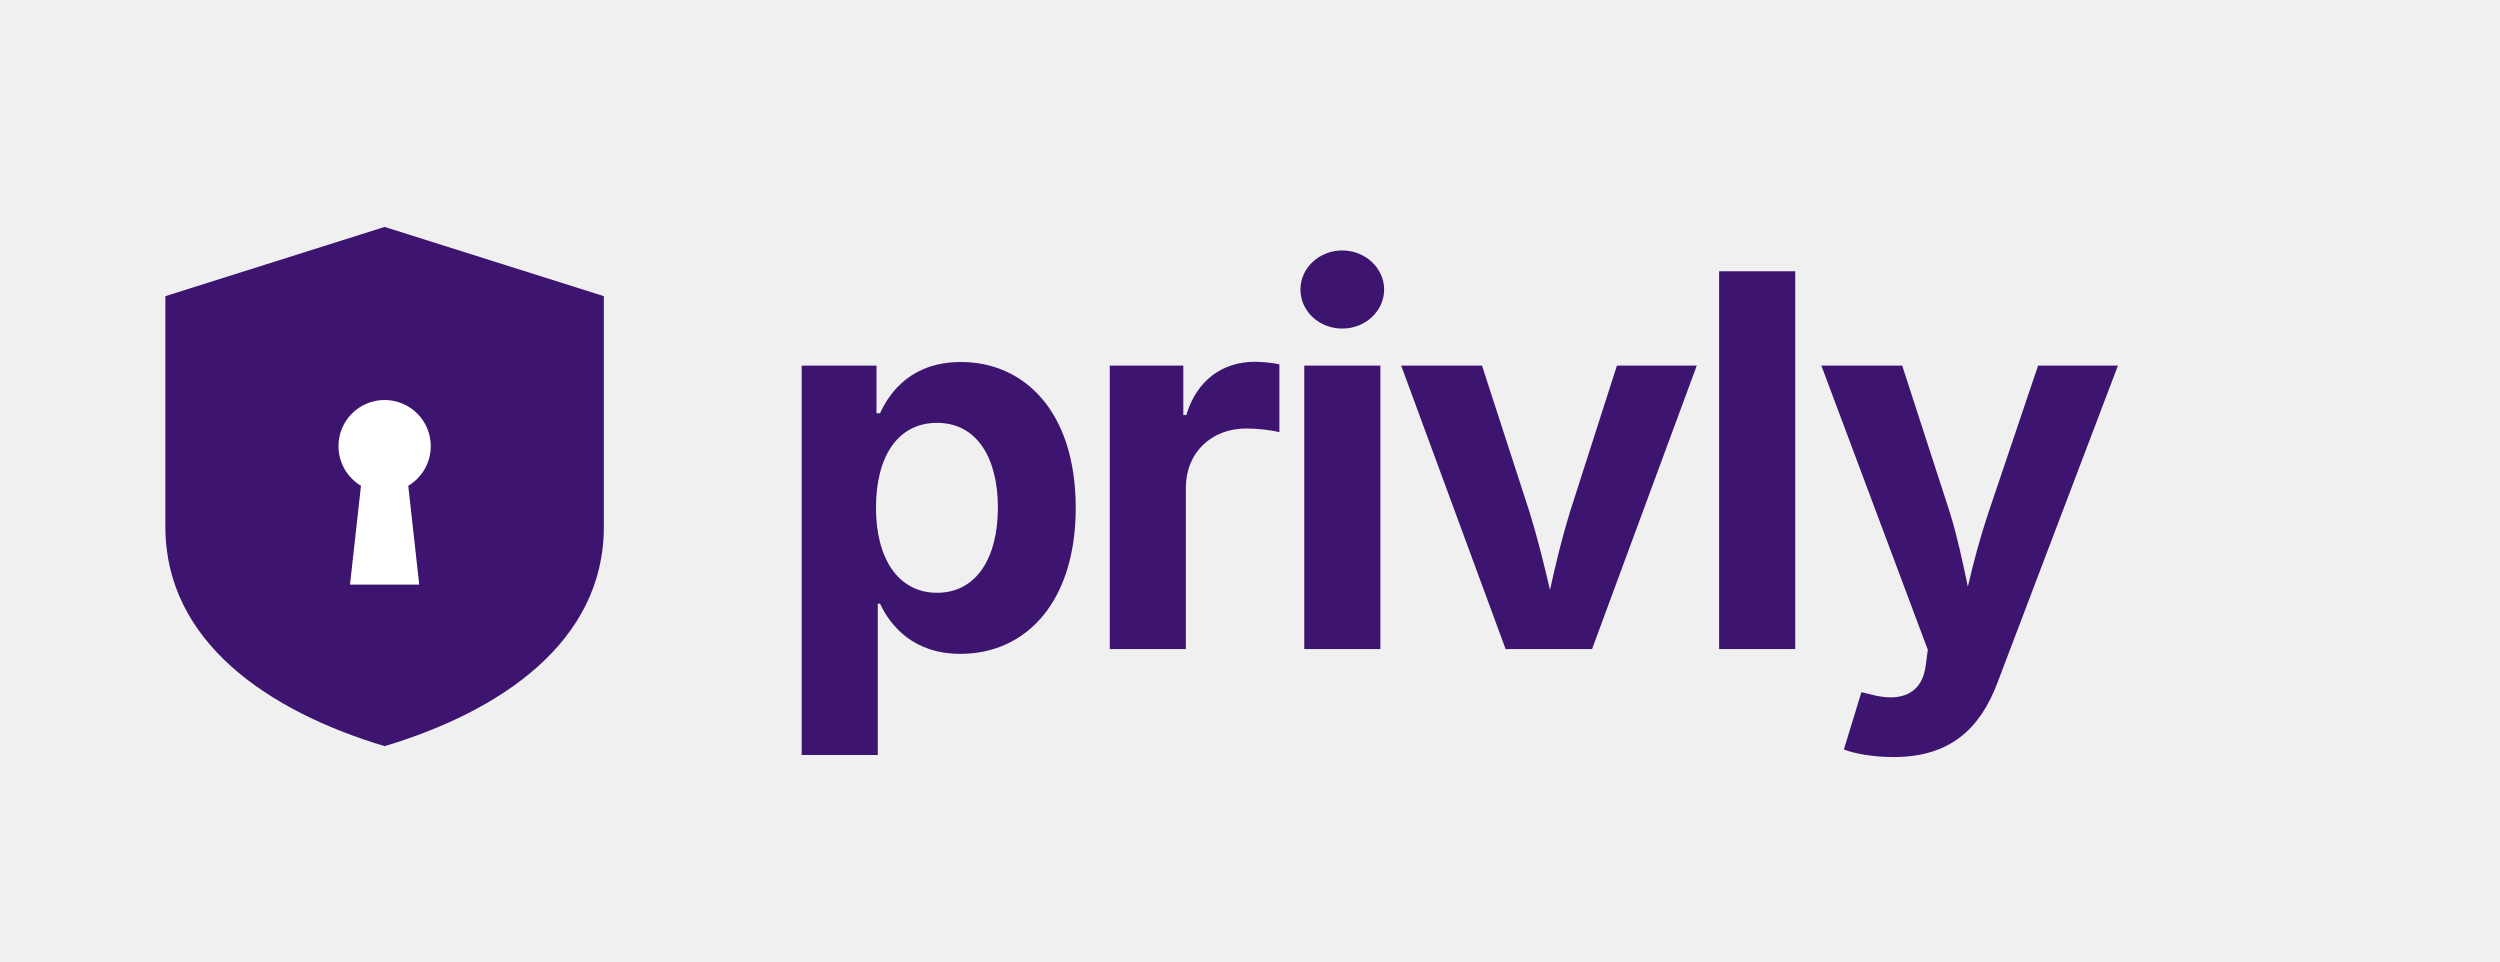
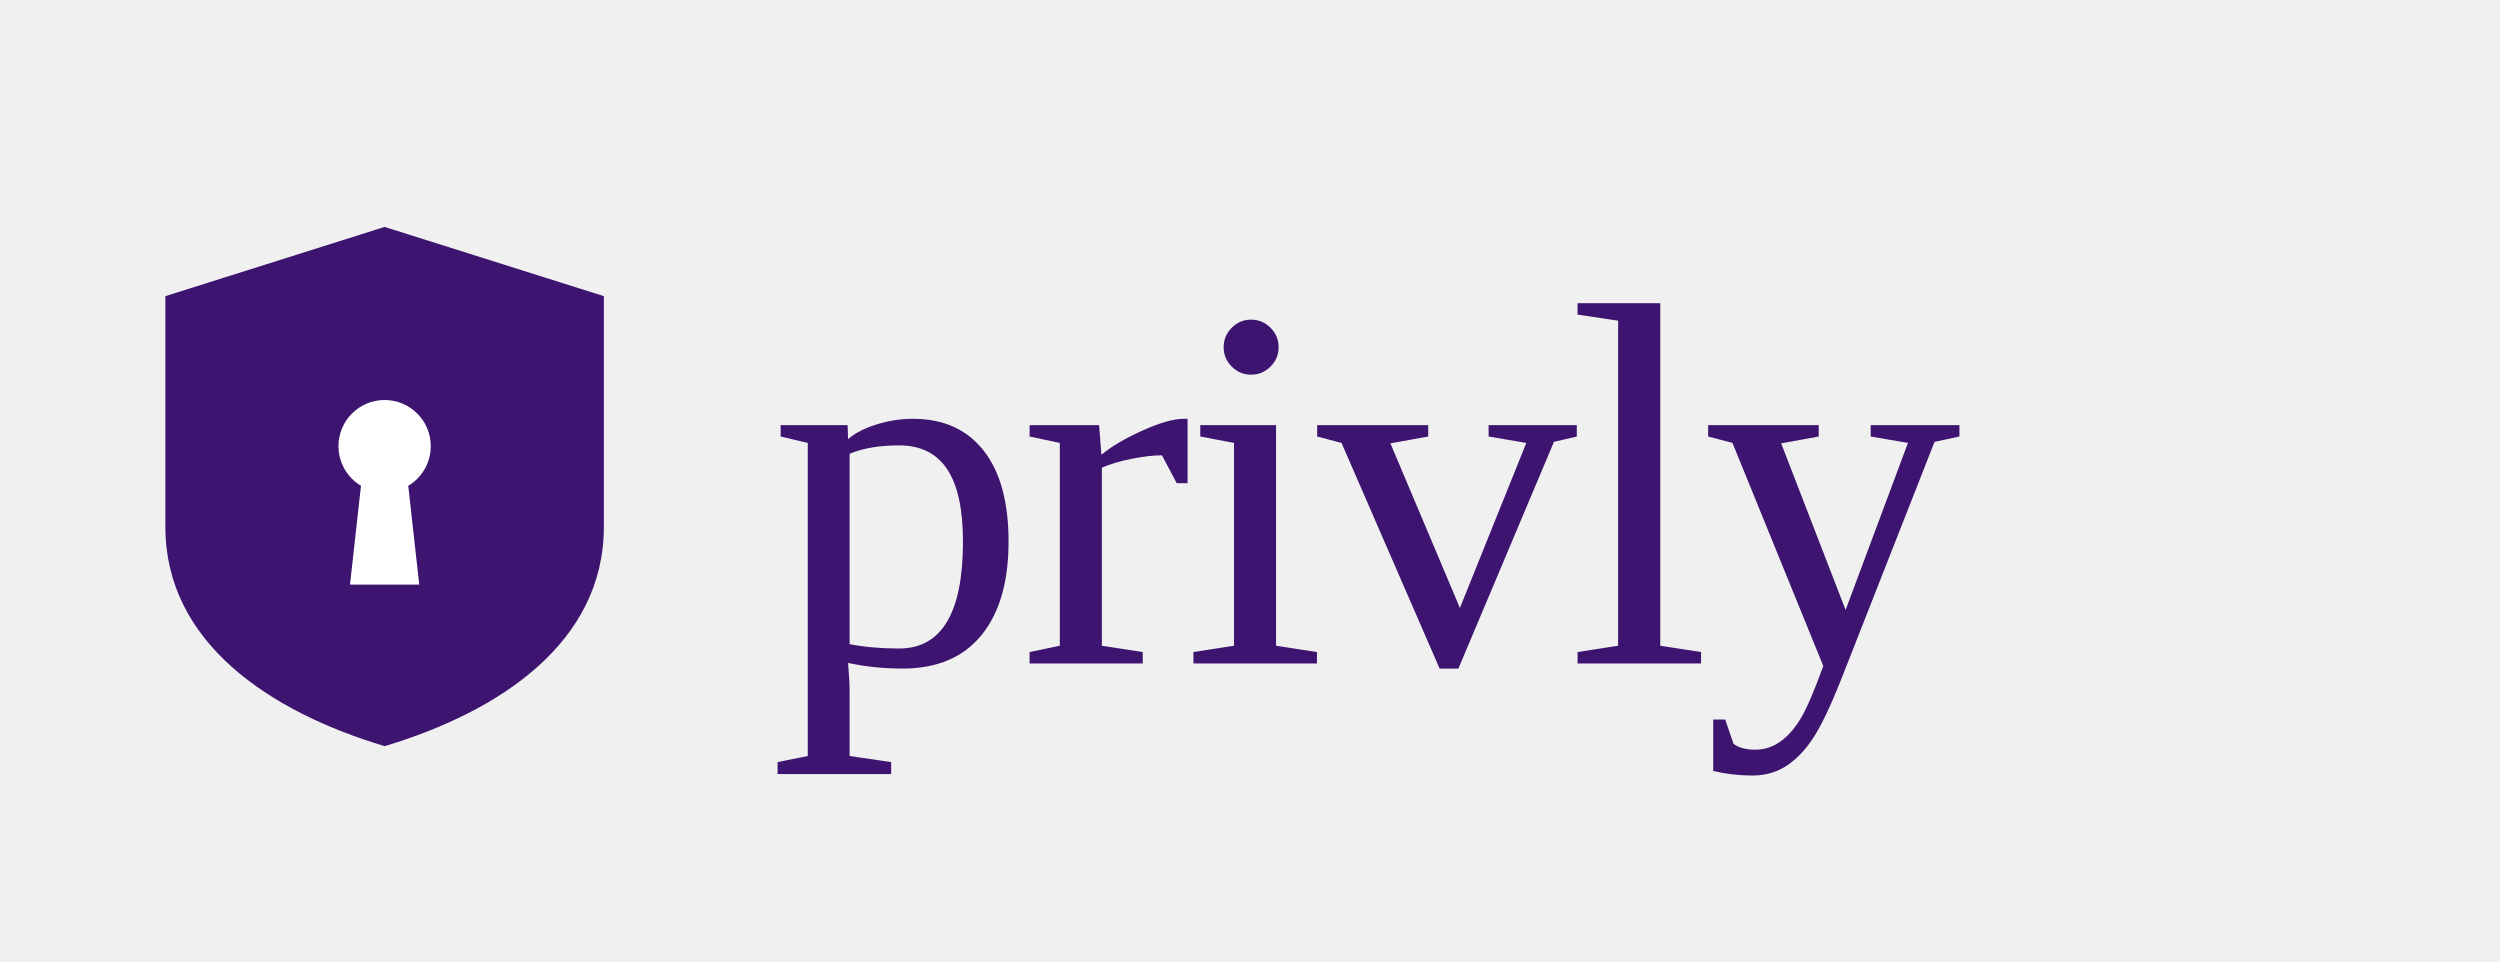
<svg xmlns="http://www.w3.org/2000/svg" viewBox="0 0 520 200" fill="none" role="img" aria-label="Privly">
  <g transform="translate(20 40) scale(1.2)">
    <path d="M50 6 L88 18 C88 18 88 48 88 58 C88 78 70 90 50 96 C30 90 12 78 12 58 C12 48 12 18 12 18 Z" fill="#3D1470" />
    <circle cx="50" cy="44" r="8" fill="#FFFFFF" />
    <path d="M46 50 L54 50 L56 68 L44 68 Z" fill="#FFFFFF" />
  </g>
-   <text x="160" y="135" font-family="'Inter', 'Helvetica Neue', Arial, sans-serif" font-size="108" font-weight="700" fill="#3D1470" letter-spacing="-4">privly</text>
+   <text x="160" y="138" font-family="'Fraunces', Georgia, 'Times New Roman', serif" font-size="108" font-weight="500" fill="#3D1470" letter-spacing="-2">privly</text>
</svg>
